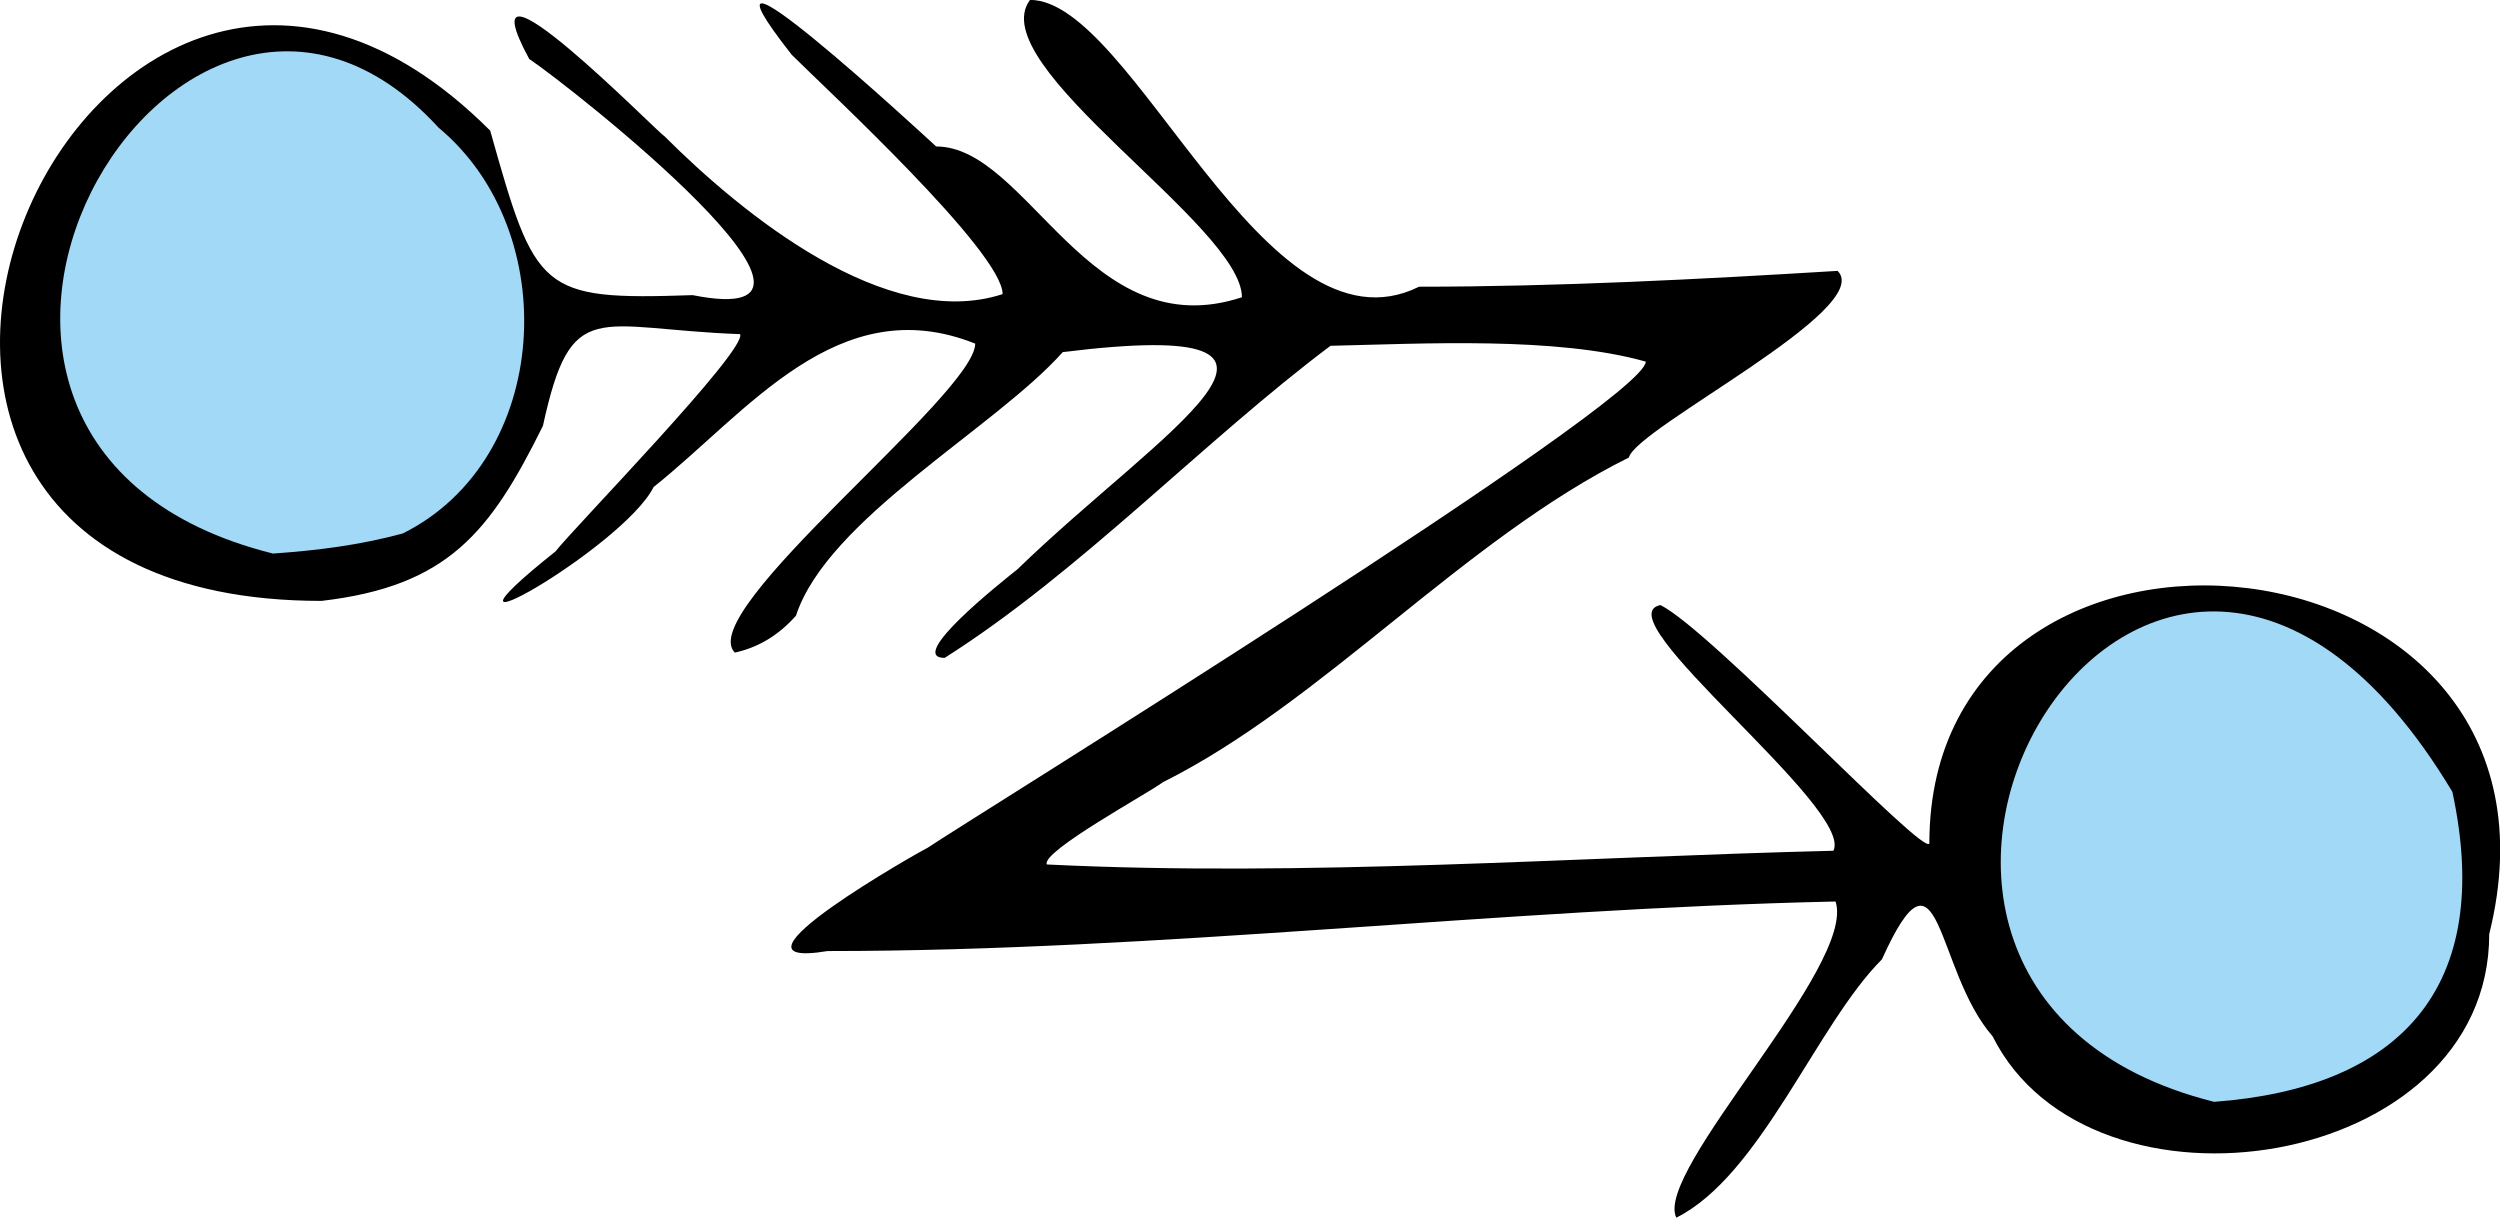
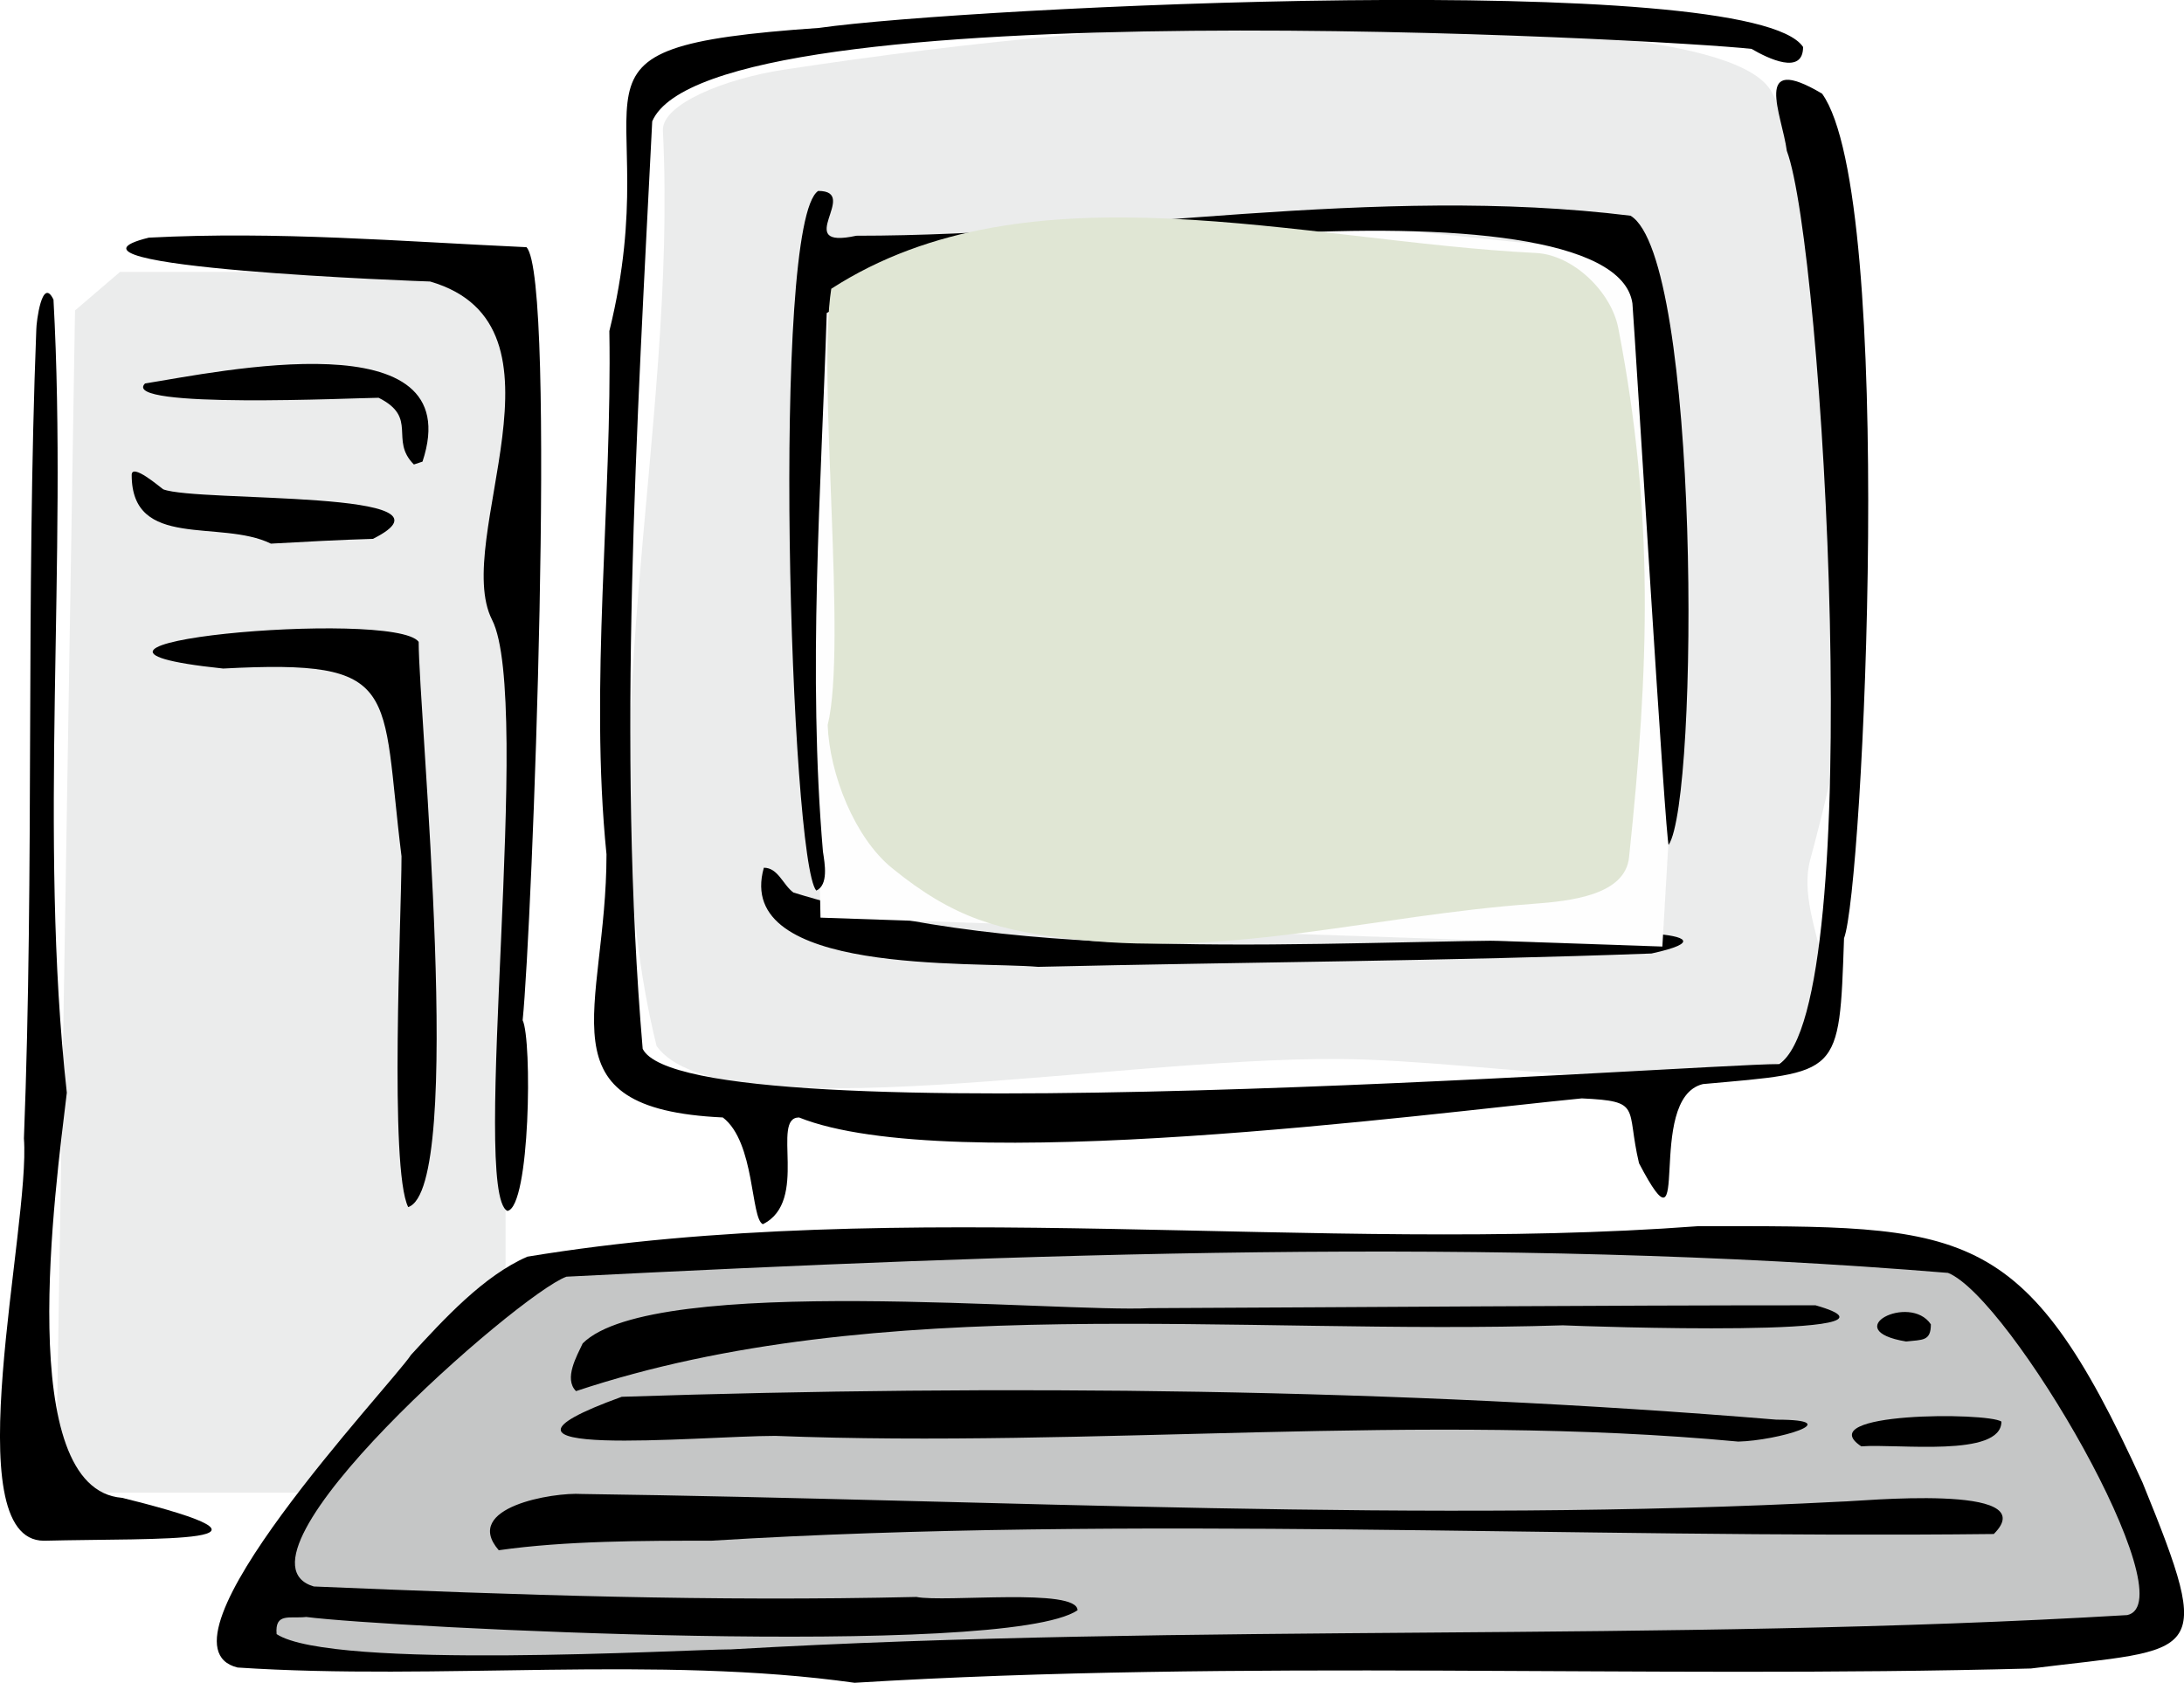
- <svg xmlns="http://www.w3.org/2000/svg" xml:space="preserve" width="31.996mm" height="15.586mm" version="1.1" style="shape-rendering:geometricPrecision; text-rendering:geometricPrecision; image-rendering:optimizeQuality; fill-rule:evenodd; clip-rule:evenodd" viewBox="0 0 533.91 260.08">
+ <svg xmlns="http://www.w3.org/2000/svg" xml:space="preserve" width="36.723mm" height="28.302mm" version="1.1" style="shape-rendering:geometricPrecision; text-rendering:geometricPrecision; image-rendering:optimizeQuality; fill-rule:evenodd; clip-rule:evenodd" viewBox="0 0 650.13 501.05">
  <defs>
    <style type="text/css">
   
-     .fil1 {fill:#A2D9F7}
-     .fil0 {fill:black}
+     .fil3 {fill:#FEFEFE}
+     .fil0 {fill:#EBECEC}
+     .fil2 {fill:#C5C6C6}
+     .fil4 {fill:#E0E6D4}
+     .fil1 {fill:black}
   
  </style>
  </defs>
  <g id="Outline">
-     <g id="_1805661623344">
-       <path class="fil0" d="M358.01 260.08c-4.95,-9.91 38.5,-53.82 34,-67.55 -72.28,1.58 -143.89,10.58 -215.27,10.58 -25.67,4.28 20.72,-21.84 21.39,-22.07 7.21,-4.95 153.35,-95.25 153.35,-103.81 -19.14,-5.4 -47.51,-3.83 -67.33,-3.38 -27.02,20.27 -53.59,48.41 -82.41,66.65 -8.33,0 12.16,-16.21 15.54,-18.91 30.62,-29.72 73.18,-54.27 9.68,-46.39 -14.41,16.21 -50.21,35.58 -56.97,56.29 -3.6,4.05 -7.88,6.75 -13.06,7.88 -8.78,-8.78 51.34,-55.17 51.34,-65.98 -29.27,-11.71 -48.64,14.64 -68.68,30.62 -6.53,13.06 -53.14,39.41 -20.94,13.74 3.83,-4.95 40.98,-43.01 39.41,-46.39 -30.85,-1.12 -36.03,-8.33 -42.11,19.59 -11.26,22.74 -20.26,34.23 -47.29,37.38 -130.83,0 -49.54,-186 36.03,-100.43 9.68,34.45 10.58,36.25 43.23,35.13 40.76,8.11 -26.12,-44.58 -34.9,-50.44 -14.86,-27.47 27.92,16.21 28.82,16.44 16.66,16.66 47.51,41.88 72.28,33.78 0,-9.01 -37.83,-43.91 -45.04,-51.12 -25.45,-32.42 28.15,17.11 30.85,19.59 19.59,0 32.65,43.01 65.3,32.2 0,-15.31 -55.62,-49.54 -45.26,-63.5 22.07,0 49.99,77.69 83.09,61.25 29.5,0 59.9,-1.58 89.39,-3.38 8.11,8.11 -43.01,33.55 -44.58,39.86 -35.35,17.56 -65.3,52.24 -99.53,69.35 -2.93,2.25 -26.12,14.86 -24.77,17.56 55.17,2.7 112.81,-1.58 167.98,-2.93 4.5,-9.01 -49.54,-49.99 -36.93,-52.47 10.81,5.4 56.52,54.04 57.42,50.89 0,-82.64 141.64,-69.13 119.57,19.37 0,50.66 -85.12,63.73 -106.06,21.84 -12.38,-14.19 -11.03,-44.36 -23.64,-16.44 -13.96,13.96 -25.89,46.16 -43.91,55.17z" />
-       <path class="fil1" d="M472.85 235.31c-99.98,-25 -13.51,-173.61 50.89,-66.2 9.01,41.88 -11.26,63.27 -50.89,66.2z" />
-       <path class="fil1" d="M58.3 118.22c-94.8,-23.64 -20.49,-151.99 35.35,-90.97 26.8,22.29 24.09,70.93 -7.66,86.69 -9.23,2.48 -18.01,3.6 -27.7,4.28z" />
+     <g id="_1274197908192">
+       <path class="fil0" d="M197.33 38.88c-0.38,-7.76 18.16,-15.44 36.26,-18.17 54.74,-8.28 113.9,-14.72 172.31,-13.39 43.73,1 112.3,2.91 121.48,20.09 39.84,74.52 31.95,152.84 11.48,228.61 -5.18,19.17 16.63,43.6 -3.79,57.49 -23.19,15.78 -91.25,2.08 -136.9,1.81 -67.64,-0.4 -183.78,22.22 -202.71,-3.83 -21.5,-87.24 6.36,-181.87 1.87,-272.61z" />
+       <polygon class="fil0" points="22.33,92.44 35.72,80.97 150.5,80.97 150.5,385.14 94.07,444.45 16.59,444.45 " />
+       <path class="fil1" d="M254.34 501.05c-58.47,-8.23 -123.75,-0.57 -183.64,-4.54 -27.53,-6.81 45.7,-84.01 51.66,-93.1 9.65,-10.5 21.57,-23.56 34.63,-29.23 111.83,-18.45 235.01,-0.57 348.54,-9.08 79.47,0 96.78,-1.7 132.26,76.35 21.86,53.64 17.03,49.1 -33.21,55.35 -116.09,3.12 -234.73,-2.84 -350.25,4.26z" />
+       <path class="fil2" d="M217.44 491.11c-13.06,0 -118.64,6.24 -135.1,-4.54 -0.57,-6.53 3.97,-4.54 8.8,-5.11 24.12,3.12 208.05,12.49 229.62,-1.99 0,-6.81 -39.45,-2.27 -47.97,-3.97 -61.02,1.42 -118.64,-0.57 -179.38,-3.12 -28.67,-8.51 61.02,-87.13 75.21,-92.24 135.1,-6.81 277.02,-12.2 411.27,-1.13 18.45,7.38 71.24,97.92 53.36,101.89 -138.22,8.23 -278.15,2.27 -415.81,10.22z" />
+       <path class="fil1" d="M148.47 461.59c-11.07,-12.77 16.18,-17.31 24.69,-16.75 125.17,1.7 250.05,8.8 374.94,2.27 4.82,0 60.74,-5.68 45.41,9.65 -125.17,1.42 -257.15,-5.68 -381.75,1.99 -20.15,0 -43.43,0 -63.29,2.84z" />
+       <path class="fil1" d="M13.08 458.76c-26.68,0 -3.97,-93.66 -5.96,-119.78 3.12,-80.32 0.57,-160.93 3.69,-240.97 0,-1.99 1.7,-15.89 5.11,-8.8 4.26,77.77 -4.54,159.23 3.97,236.15 -3.41,28.67 -15.89,118.07 16.46,120.63 56.2,13.91 11.35,11.92 -23.28,12.77z" />
+       <path class="fil1" d="M554.06 430.66c-15.33,-10.22 37.46,-10.22 41.72,-7.38 0,10.79 -30.94,6.53 -41.72,7.38z" />
+       <path class="fil1" d="M517.45 429.24c-93.66,-8.8 -192.72,1.99 -286.67,-1.7 -22.42,0 -98.2,7.38 -45.7,-11.64 112.68,-3.69 231.04,-2.55 343.72,6.81 21.57,0 0.28,6.24 -11.35,6.53z" />
+       <path class="fil1" d="M171.46 414.2c-3.69,-3.69 0.28,-10.5 1.99,-14.19 21,-21 142.48,-9.08 168.88,-10.5 66.13,-0.29 131.98,-0.85 198.11,-0.85 34.91,9.93 -69.54,6.24 -75.21,5.96 -96.78,3.12 -203.5,-10.5 -293.76,19.59z" />
+       <path class="fil1" d="M567.4 399.44c-20.44,-3.41 1.13,-14.48 7.38,-5.11 0,5.11 -2.55,4.54 -7.38,5.11z" />
+       <path class="fil1" d="M227.09 364.52c-3.69,-1.7 -2.27,-24.41 -11.92,-31.79 -55.06,-2.55 -34.63,-31.79 -34.63,-78.34 -5.11,-50.52 1.7,-104.73 0.85,-155.82 18.16,-73.51 -23.56,-84.3 62.44,-90.26 43.71,-6.24 277.58,-17.6 292.91,5.68 0,8.51 -10.5,3.4 -15.33,0.57 -25.26,-2.84 -309.94,-18.73 -327.26,21.57 -4.54,90.26 -10.5,186.19 -2.84,276.16 13.34,26.96 313.63,4.54 338.32,4.54 26.4,-17.6 13.06,-243.24 2.27,-271.91 -1.42,-10.79 -10.5,-29.52 10.5,-17.03 22.14,30.94 12.2,237 6.53,251.47 -1.42,41.44 -1.13,39.74 -42.01,43.43 -17.6,4.26 -2.55,55.06 -19.02,23.56 -3.97,-16.75 1.13,-18.45 -17.03,-19.3 -46.55,4.54 -188.46,23.56 -233.02,5.68 -8.52,0 3.12,24.98 -10.79,31.79z" />
+       <path class="fil1" d="M151.03 360.55c-11.07,-5.39 7.62,-152.14 -4.54,-175.97 -12.2,-23.91 26.4,-87.7 -18.45,-100.76 -0.85,0 -119.49,-4.26 -83.73,-13.06 38.32,-1.99 74.93,1.13 112.4,2.84 9.08,9.08 1.7,202.37 -1.13,230.19 2.84,5.68 2.27,55.63 -4.54,56.77z" />
+       <path class="fil1" d="M121.51 359.42c-5.68,-11.35 -1.99,-86.85 -1.99,-104.45 -6.24,-49.95 0.57,-58.75 -53.08,-55.91 -68.12,-7.1 50.8,-17.88 58.19,-7.95 0,21.29 13.91,162.63 -3.12,168.31z" />
+       <path class="fil1" d="M309.12 287.89c-19.58,-1.7 -90.82,2.55 -81.74,-29.52 4.26,0 5.68,5.11 8.8,7.38 70.39,21.85 155.25,14.19 227.63,14.19 7.95,-3.97 57.62,-2.55 27.81,3.97 -61.02,2.27 -121.48,2.55 -182.5,3.97z" />
+       <path class="fil1" d="M80.64 161.87c-15.04,-7.38 -41.44,1.99 -41.44,-20.44 0,-3.69 8.52,3.69 9.37,4.26 10.22,3.97 91.96,0 62.44,14.76 -9.93,0.29 -20.15,0.85 -30.37,1.42z" />
+       <path class="fil1" d="M123.21 138.31c-7.38,-7.38 1.42,-13.91 -10.5,-19.87 -6.24,0 -77.2,3.41 -69.54,-4.26 21.57,-3.41 96.79,-19.58 82.6,23.27 -0.85,0.29 -1.7,0.57 -2.55,0.85z" />
+       <polygon class="fil3" points="240.42,72.36 415.45,68.36 491.03,76.18 499.2,207.22 494.85,281.84 244.24,273.23 " />
+       <path class="fil1" d="M242.99 265.18c-7.66,-8.8 -13.62,-198.96 0.57,-208.33 12.77,0 -8.23,17.6 11.35,13.34 76.07,0 154.4,-15.33 230.47,-5.96 20.72,12.49 20.44,173.42 11.35,187.33 -0.85,0.29 -9.93,-150.43 -10.79,-161.21 -5.68,-39.74 -204.92,-16.18 -239.84,2.84 -1.7,53.36 -5.68,107 -1.13,160.36 0.57,3.69 1.7,9.93 -1.99,11.64z" />
+       <path class="fil4" d="M247.45 85.98c58.83,-37.97 139.86,-14.15 209.79,-10.65 11.04,0.55 22.38,11.51 24.49,22.36 10.8,55.56 9.15,101.32 3.2,157.61 -1.2,11.28 -17.44,13.01 -28.75,13.84 -47.08,3.46 -88.3,15.68 -135.25,10.65 -23.55,-2.52 -37,-6.35 -55.38,-21.3 -11.23,-9.14 -18.63,-28.12 -19.17,-42.6 5.84,-23.81 -3.12,-103.41 1.07,-129.92z" />
    </g>
  </g>
</svg>
